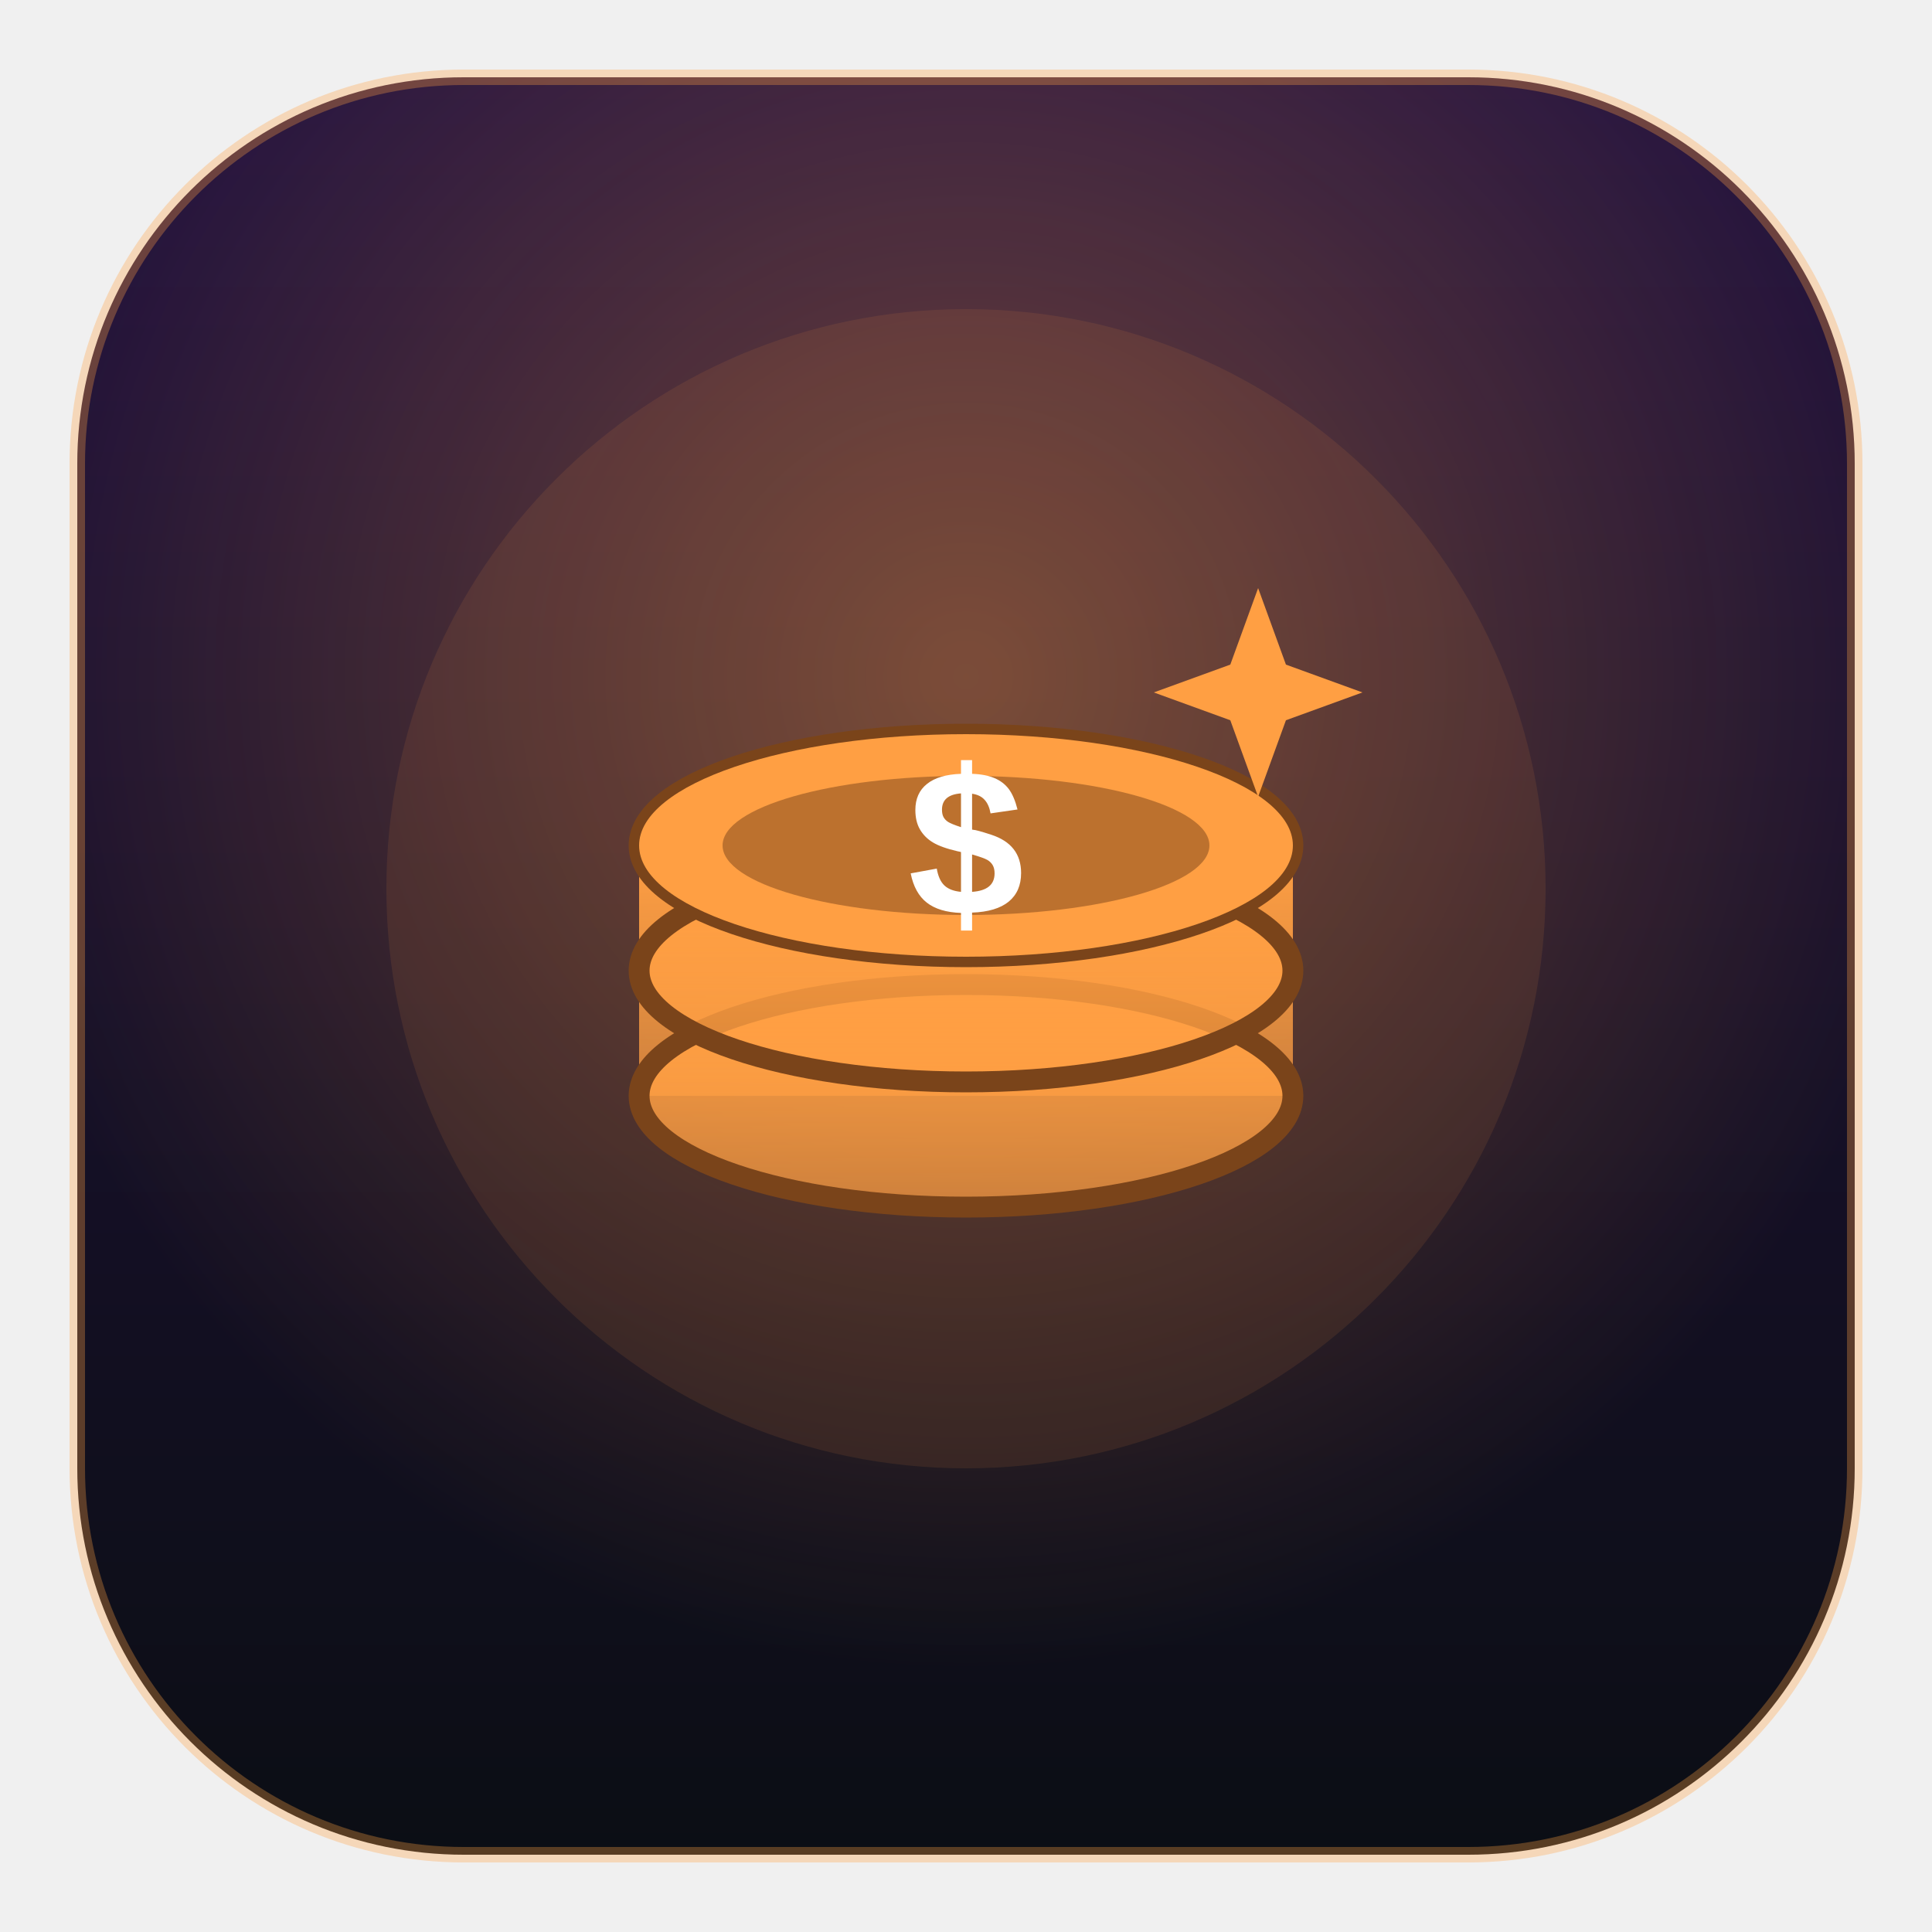
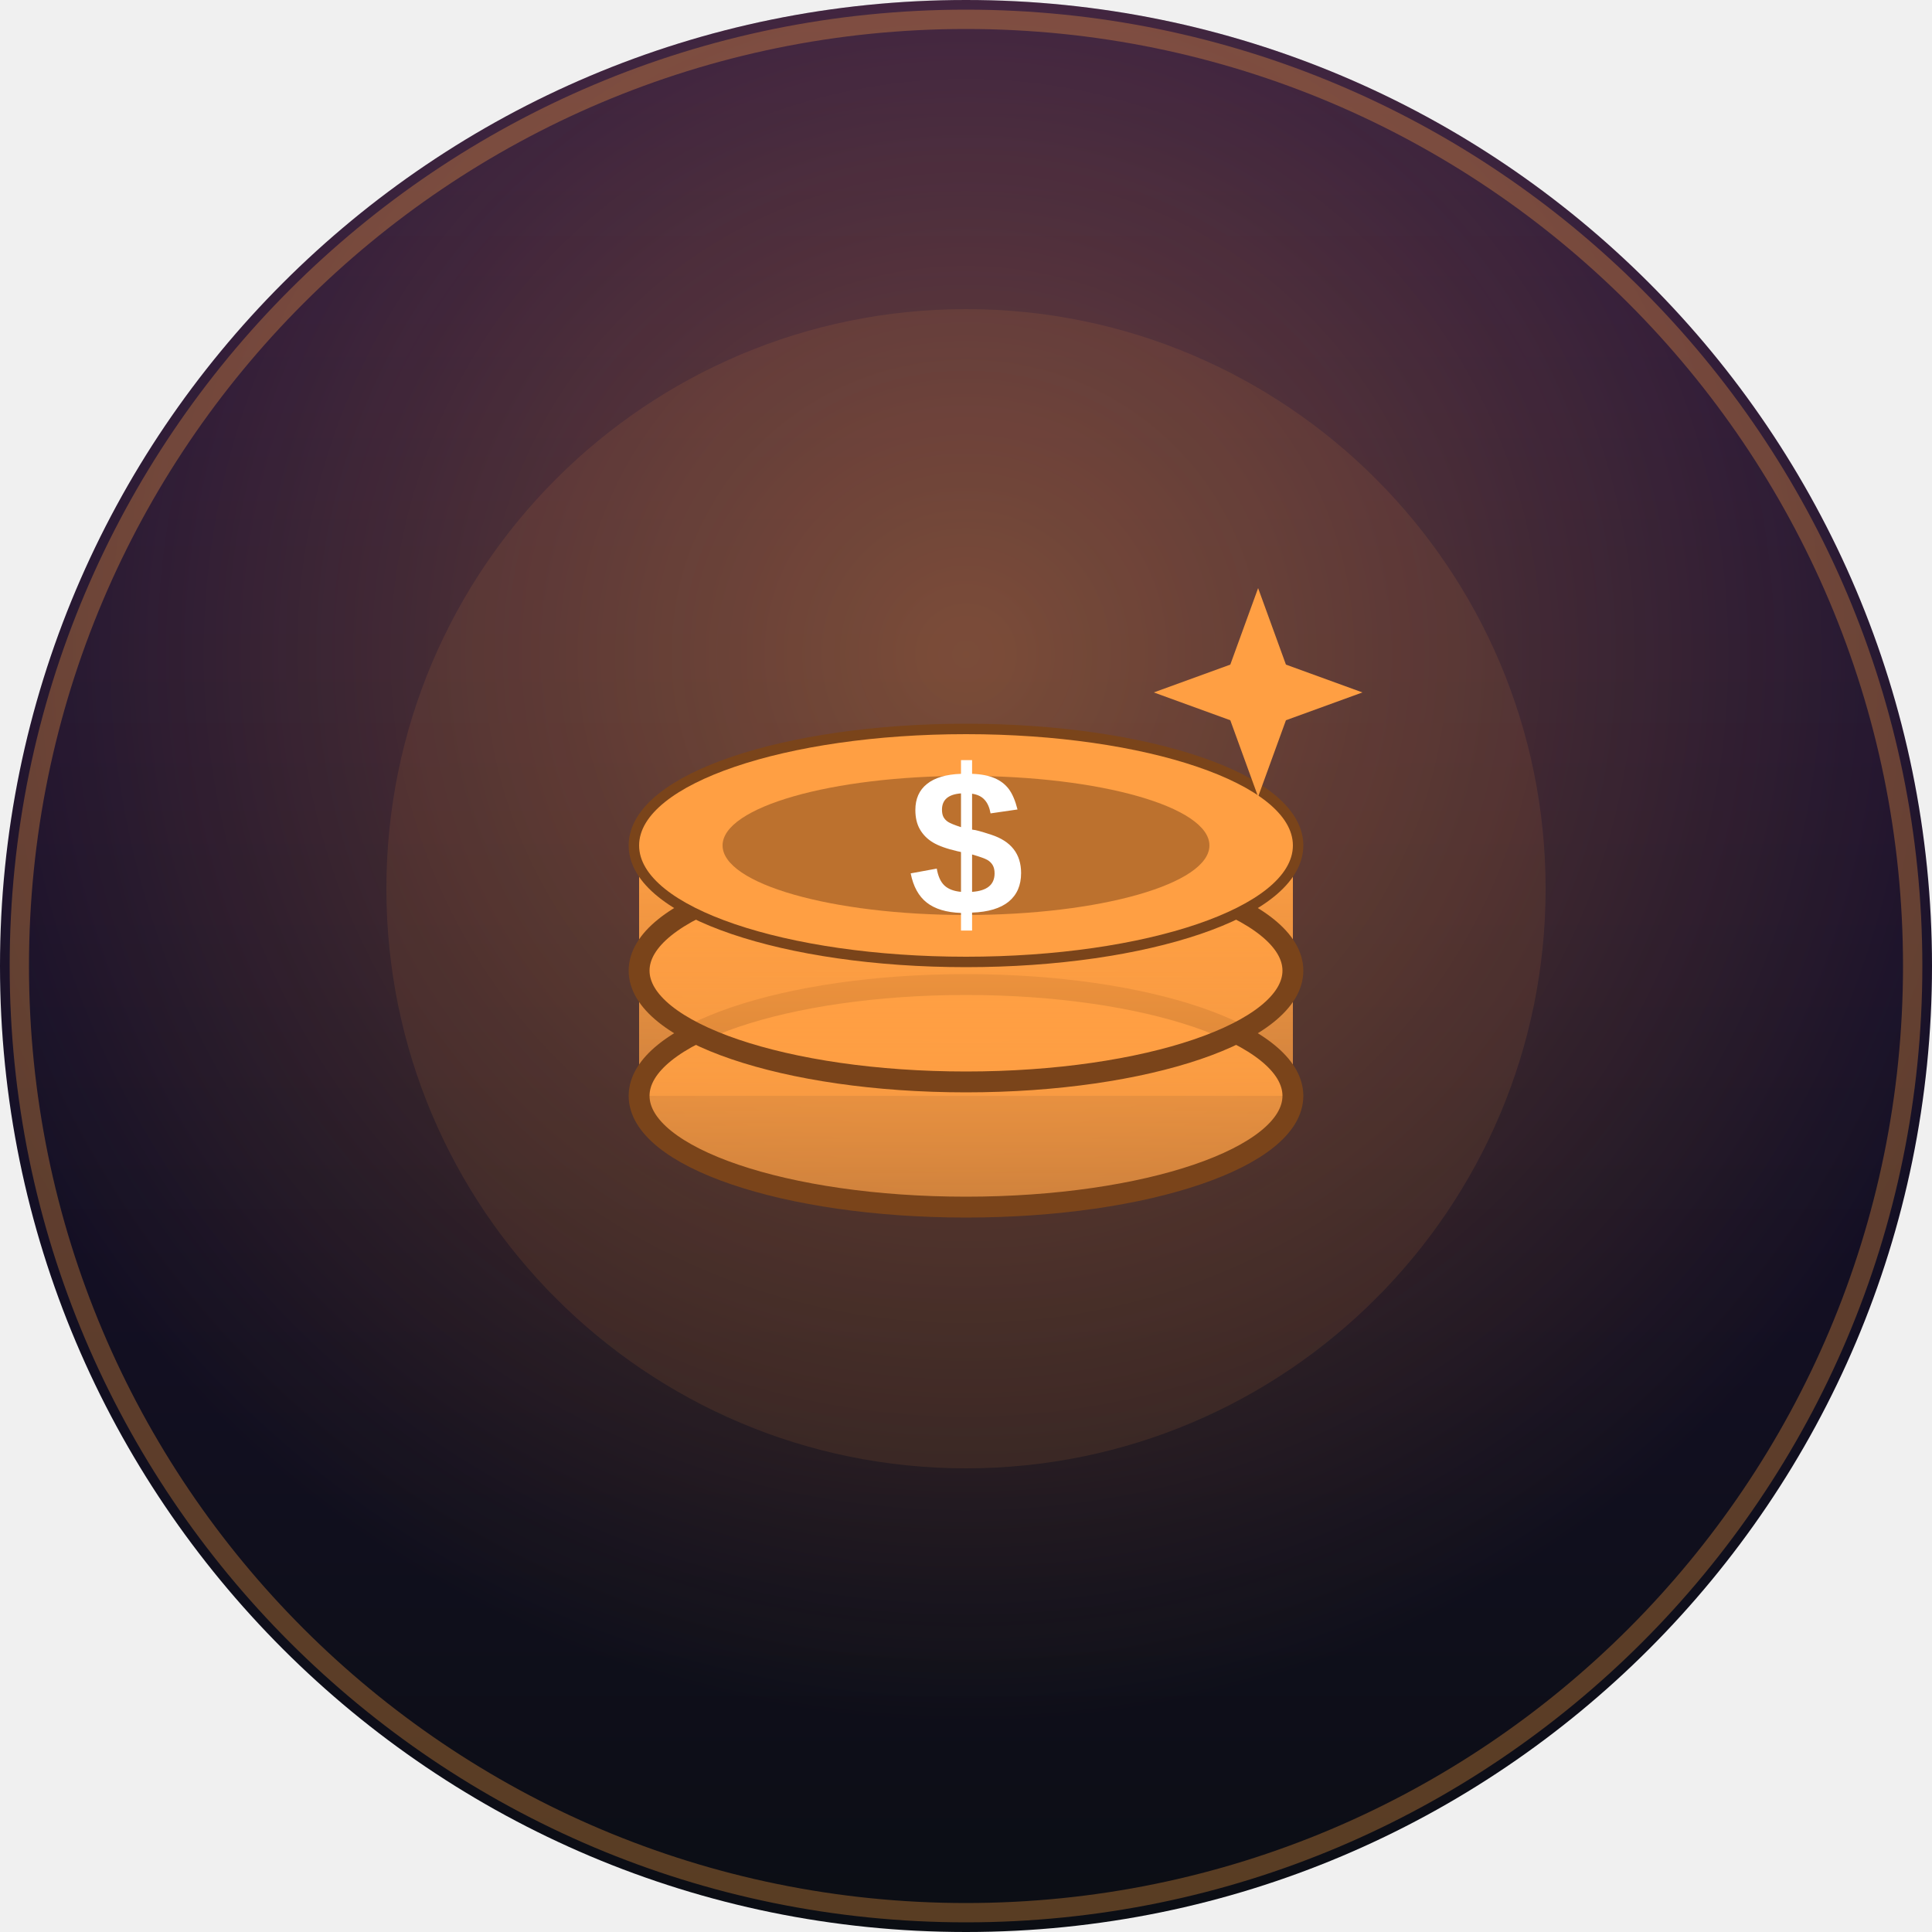
<svg xmlns="http://www.w3.org/2000/svg" viewBox="0 0 200 200">
  <defs>
    <linearGradient id="bgmerchant" x1="0" y1="0" x2="0" y2="1">
      <stop offset="0%" stop-color="#231240" />
      <stop offset="100%" stop-color="#0b0e14" />
    </linearGradient>
    <radialGradient id="glowmerchant" cx="50%" cy="34%" r="55%">
      <stop offset="0%" stop-color="#ff9f43" stop-opacity="0.36" />
      <stop offset="100%" stop-color="#ff9f43" stop-opacity="0" />
    </radialGradient>
    <linearGradient id="motmerchant" x1="0" y1="0" x2="0" y2="1">
      <stop offset="0%" stop-color="#ff9f43" />
      <stop offset="100%" stop-color="#ff9f43" stop-opacity="0.72" />
    </linearGradient>
  </defs>
-   <rect x="8" y="8" width="184" height="184" rx="40" fill="url(#bgmerchant)" stroke="#ff9f43" stroke-opacity="0.32" stroke-width="1.6" />
-   <rect x="8" y="8" width="184" height="184" rx="40" fill="url(#glowmerchant)" />
+   <circle cx="100" cy="100" r="100" fill="url(#bgmerchant)" />
+   <circle cx="100" cy="100" r="100" fill="url(#glowmerchant)" />
+   <circle cx="100" cy="100" r="98" fill="none" stroke="#ff9f43" stroke-opacity="0.32" stroke-width="2" />
  <circle cx="100" cy="92" r="60" fill="#ff9f43" fill-opacity="0.10" />
  <g transform="translate(100,94) scale(0.72)">
    <rect x="-47" y="-9" width="94" height="36" fill="url(#motmerchant)" />
    <ellipse cx="0" cy="27" rx="47" ry="16" fill="url(#motmerchant)" stroke="#7a441a" stroke-width="3" />
    <ellipse cx="0" cy="9" rx="47" ry="16" fill="url(#motmerchant)" stroke="#7a441a" stroke-width="3" />
    <ellipse cx="0" cy="-9" rx="47" ry="16" fill="url(#motmerchant)" stroke="#7a441a" stroke-width="3" />
    <ellipse cx="0" cy="-9" rx="47" ry="16" fill="#ff9f43" />
    <ellipse cx="0" cy="-9" rx="35" ry="10" fill="#7a441a" fill-opacity="0.5" />
    <text x="0" y="1" text-anchor="middle" font-family="Arial, sans-serif" font-size="30" font-weight="900" fill="#ffffff">$</text>
    <path d="M42,-46 l4,11 l11,4 l-11,4 l-4,11 l-4,-11 l-11,-4 l11,-4 Z" fill="#ff9f43" />
  </g>
</svg>
